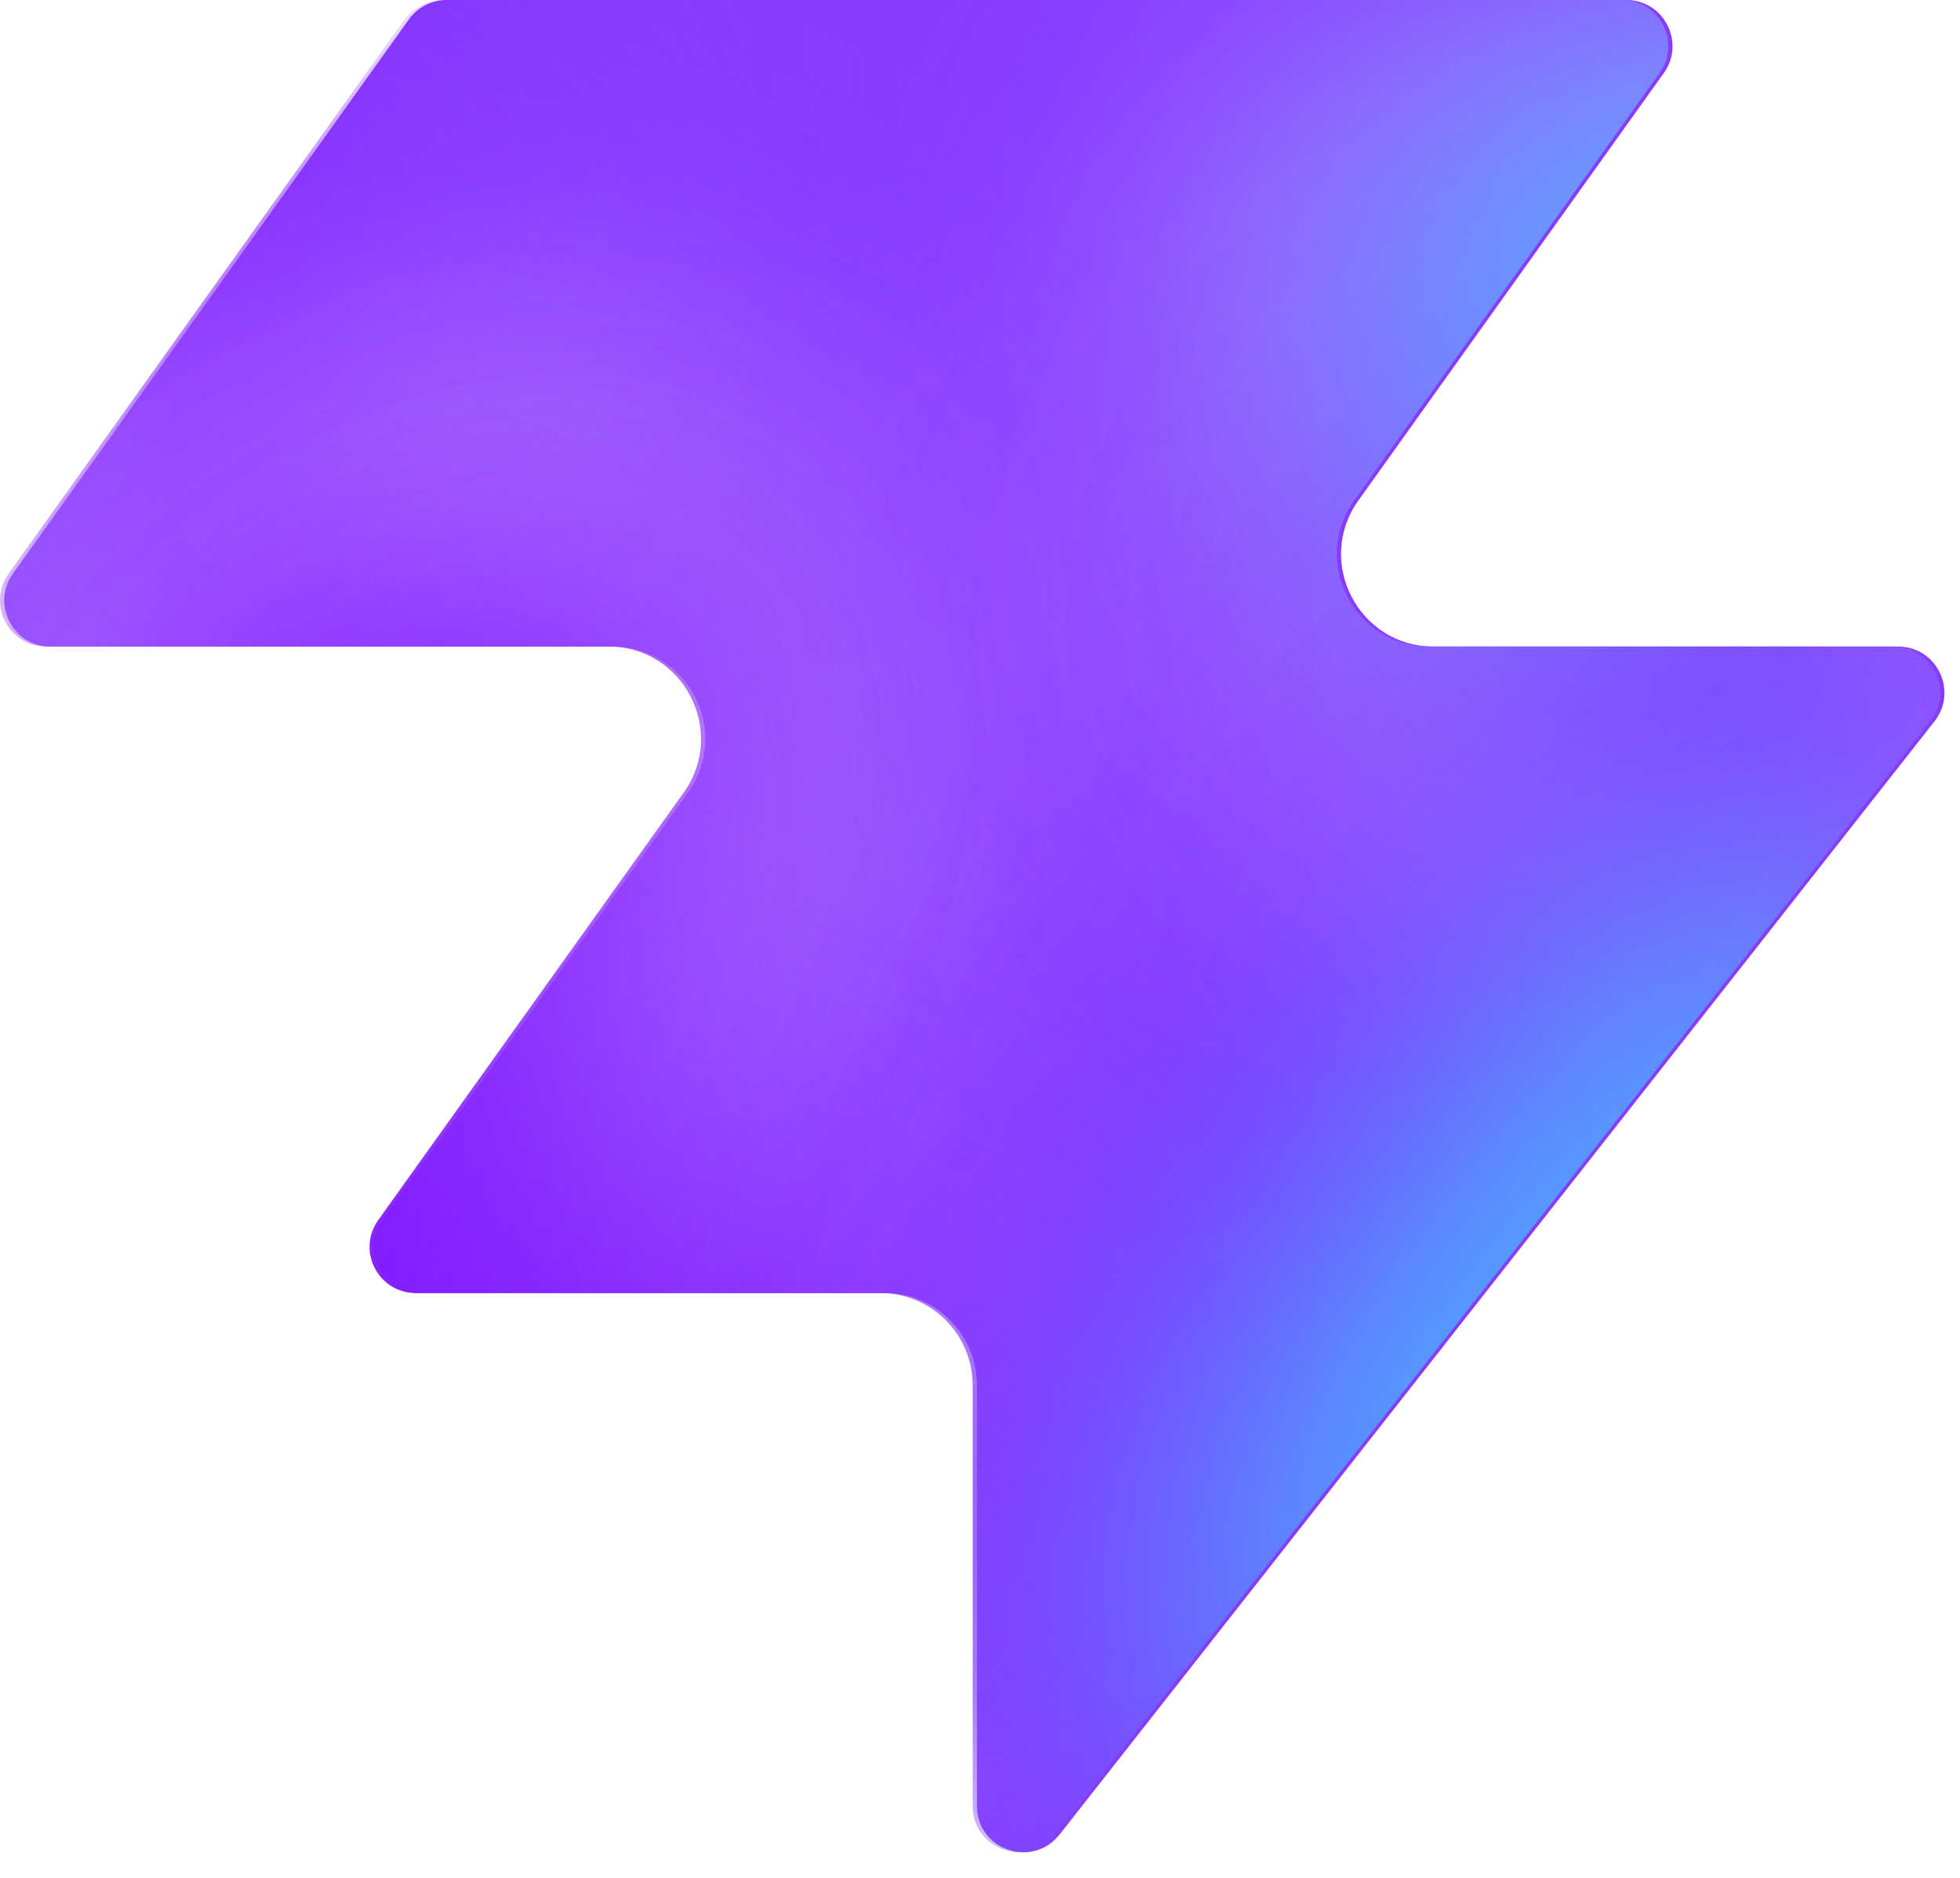
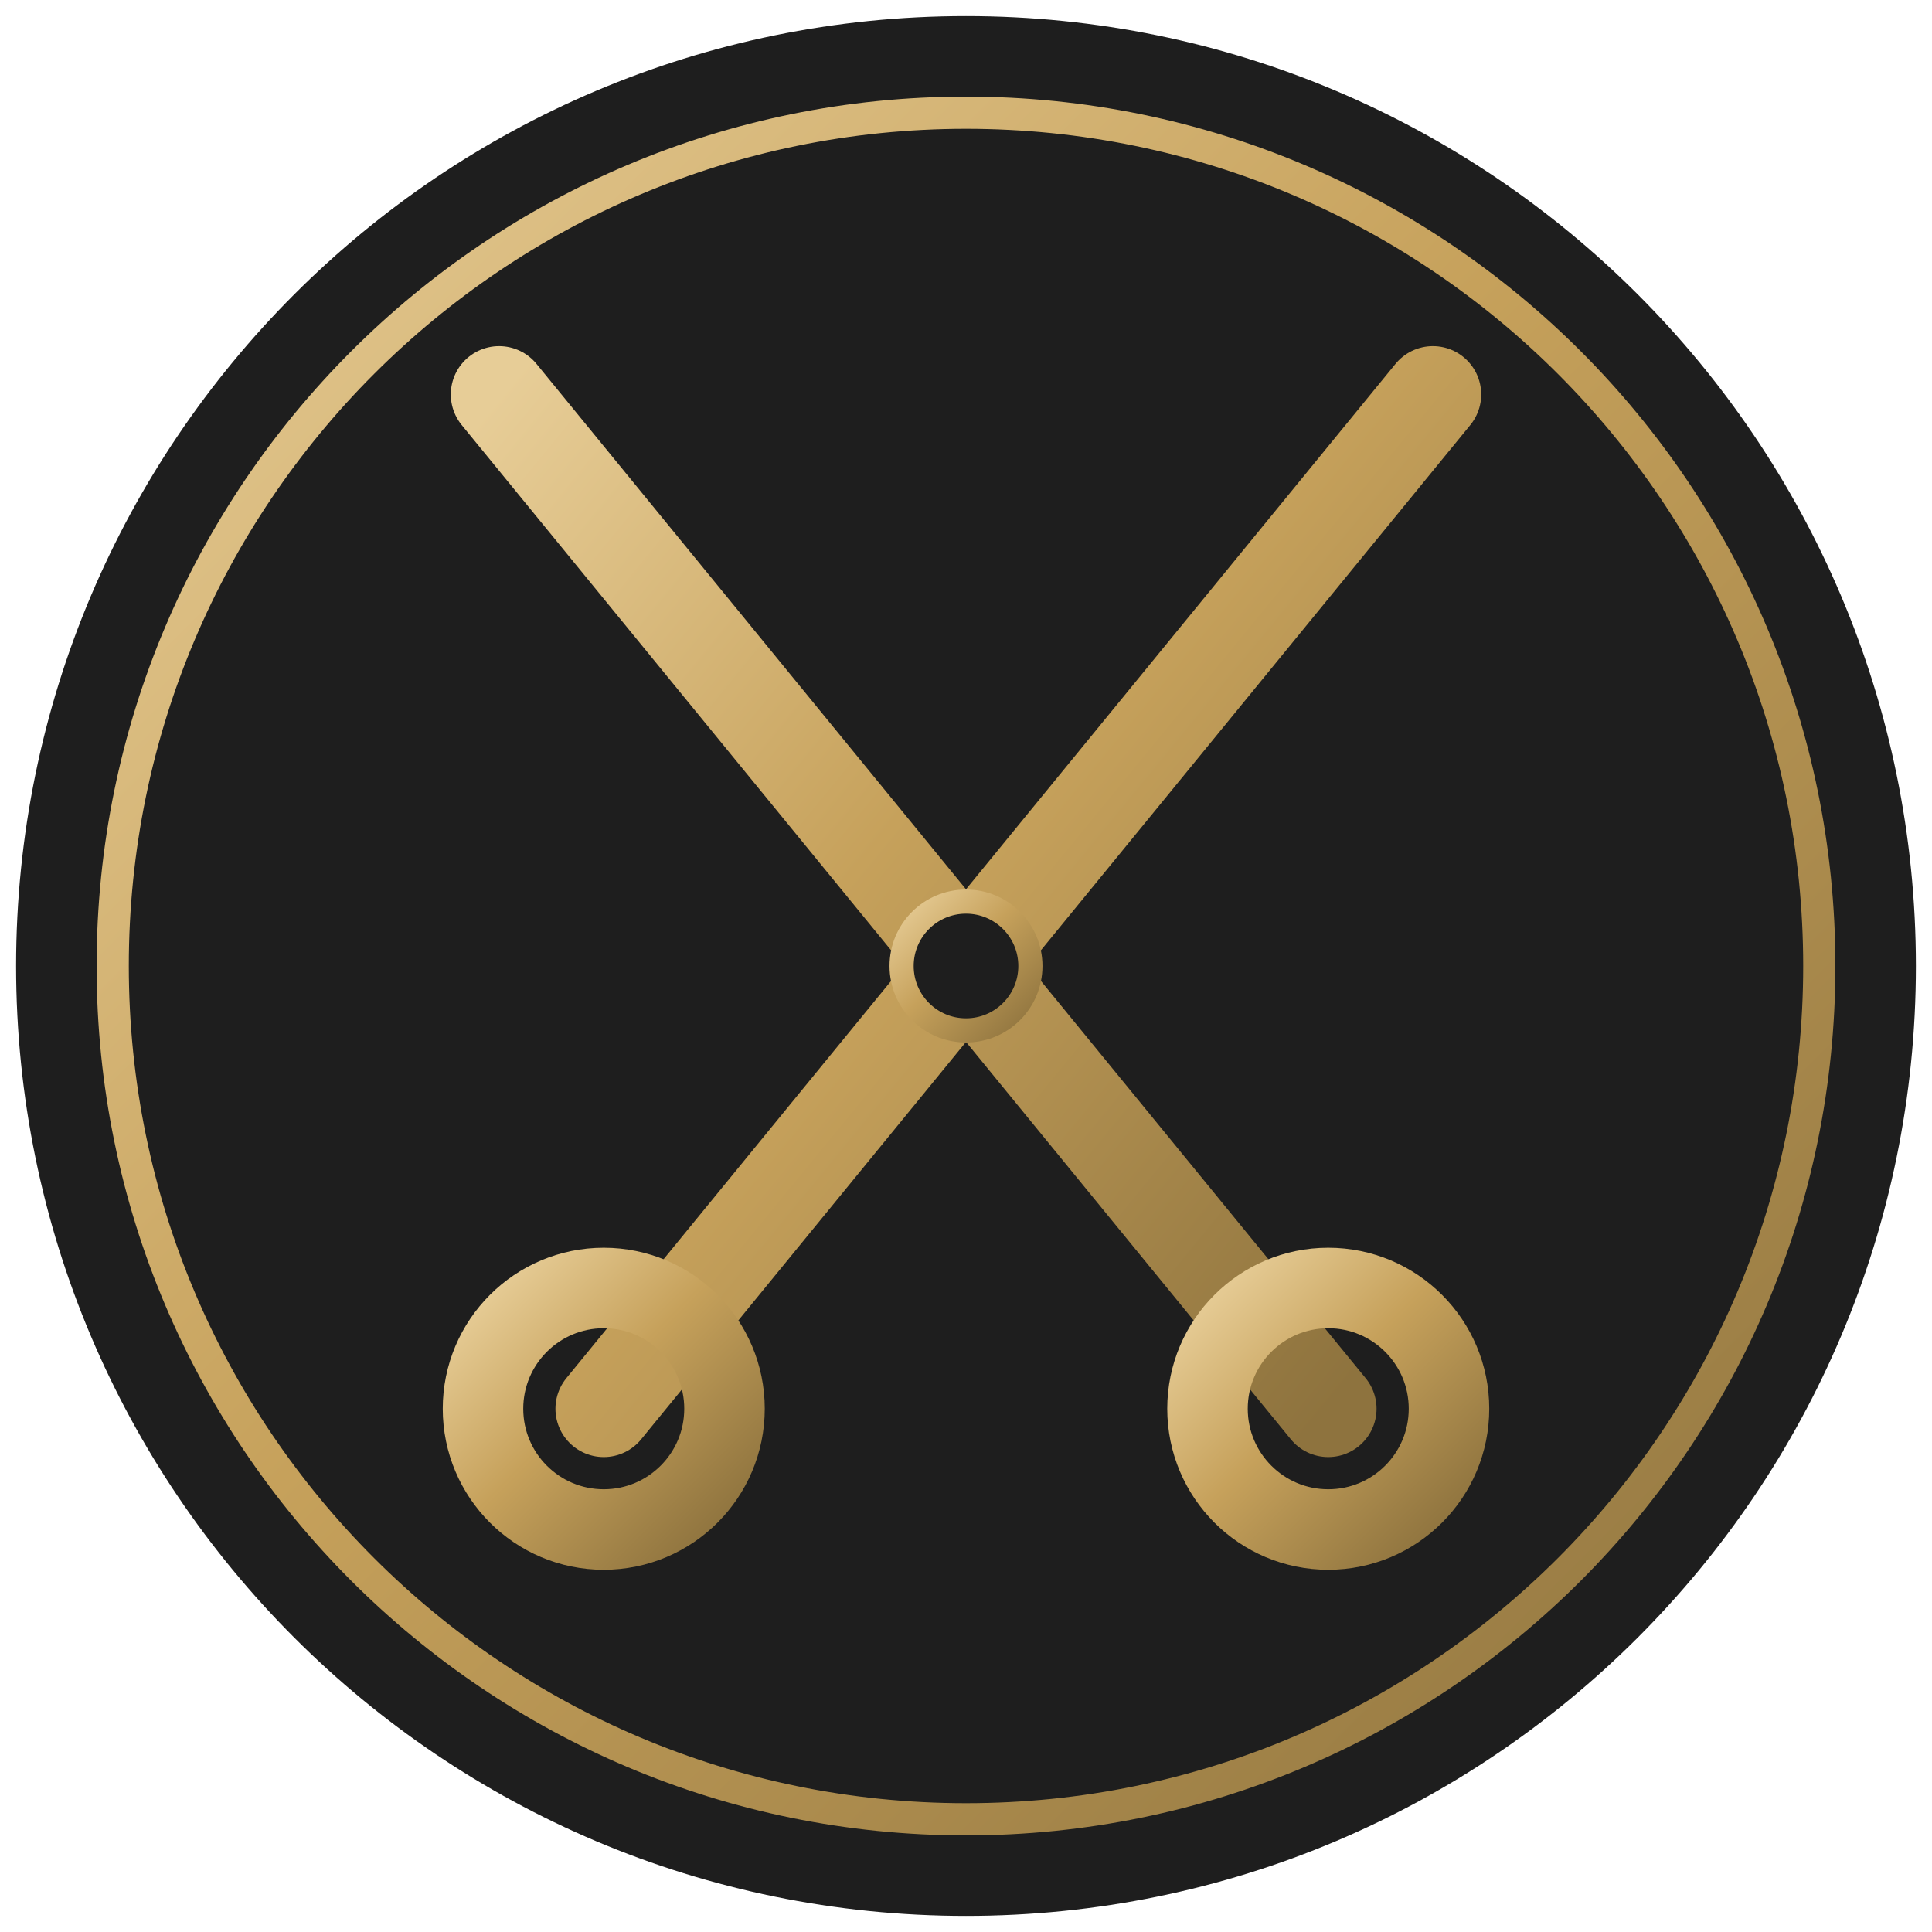
- <svg xmlns="http://www.w3.org/2000/svg" width="48" height="46" fill="none" viewBox="0 0 48 46">
-   <path fill="#863bff" d="M25.946 44.938c-.664.845-2.021.375-2.021-.698V33.937a2.26 2.26 0 0 0-2.262-2.262H10.287c-.92 0-1.456-1.04-.92-1.788l7.48-10.471c1.07-1.497 0-3.578-1.842-3.578H1.237c-.92 0-1.456-1.04-.92-1.788L10.013.474c.214-.297.556-.474.92-.474h28.894c.92 0 1.456 1.04.92 1.788l-7.48 10.471c-1.07 1.498 0 3.579 1.842 3.579h11.377c.943 0 1.473 1.088.89 1.83L25.947 44.94z" style="fill:#863bff;fill:color(display-p3 .525 .23 1);fill-opacity:1" />
-   <mask id="a" width="48" height="46" x="0" y="0" maskUnits="userSpaceOnUse" style="mask-type:alpha">
-     <path fill="#000" d="M25.842 44.938c-.664.844-2.021.375-2.021-.698V33.937a2.26 2.26 0 0 0-2.262-2.262H10.183c-.92 0-1.456-1.04-.92-1.788l7.48-10.471c1.07-1.498 0-3.579-1.842-3.579H1.133c-.92 0-1.456-1.04-.92-1.787L9.91.473c.214-.297.556-.474.92-.474h28.894c.92 0 1.456 1.04.92 1.788l-7.48 10.471c-1.07 1.498 0 3.578 1.842 3.578h11.377c.943 0 1.473 1.088.89 1.832L25.843 44.94z" style="fill:#000;fill-opacity:1" />
-   </mask>
-   <g mask="url(#a)">
-     <g filter="url(#b)">
-       <ellipse cx="5.508" cy="14.704" fill="#ede6ff" rx="5.508" ry="14.704" style="fill:#ede6ff;fill:color(display-p3 .927 .903 1);fill-opacity:1" transform="matrix(.00324 1 1 -.00324 -4.47 31.516)" />
-     </g>
-     <g filter="url(#c)">
-       <ellipse cx="10.399" cy="29.851" fill="#ede6ff" rx="10.399" ry="29.851" style="fill:#ede6ff;fill:color(display-p3 .927 .903 1);fill-opacity:1" transform="matrix(.00324 1 1 -.00324 -39.328 7.883)" />
-     </g>
-     <g filter="url(#d)">
-       <ellipse cx="5.508" cy="30.487" fill="#7e14ff" rx="5.508" ry="30.487" style="fill:#7e14ff;fill:color(display-p3 .492 .077 1);fill-opacity:1" transform="rotate(89.814 -25.913 -14.639)scale(1 -1)" />
-     </g>
-     <g filter="url(#e)">
-       <ellipse cx="5.508" cy="30.599" fill="#7e14ff" rx="5.508" ry="30.599" style="fill:#7e14ff;fill:color(display-p3 .492 .077 1);fill-opacity:1" transform="rotate(89.814 -32.644 -3.334)scale(1 -1)" />
-     </g>
-     <g filter="url(#f)">
-       <ellipse cx="5.508" cy="30.599" fill="#7e14ff" rx="5.508" ry="30.599" style="fill:#7e14ff;fill:color(display-p3 .492 .077 1);fill-opacity:1" transform="matrix(.00324 1 1 -.00324 -34.34 30.47)" />
-     </g>
-     <g filter="url(#g)">
-       <ellipse cx="14.072" cy="22.078" fill="#ede6ff" rx="14.072" ry="22.078" style="fill:#ede6ff;fill:color(display-p3 .927 .903 1);fill-opacity:1" transform="rotate(93.35 24.506 48.493)scale(-1 1)" />
-     </g>
-     <g filter="url(#h)">
-       <ellipse cx="3.47" cy="21.501" fill="#7e14ff" rx="3.47" ry="21.501" style="fill:#7e14ff;fill:color(display-p3 .492 .077 1);fill-opacity:1" transform="rotate(89.009 28.708 47.59)scale(-1 1)" />
-     </g>
-     <g filter="url(#i)">
-       <ellipse cx="3.47" cy="21.501" fill="#7e14ff" rx="3.47" ry="21.501" style="fill:#7e14ff;fill:color(display-p3 .492 .077 1);fill-opacity:1" transform="rotate(89.009 28.708 47.59)scale(-1 1)" />
-     </g>
-     <g filter="url(#j)">
-       <ellipse cx=".387" cy="8.972" fill="#7e14ff" rx="4.407" ry="29.108" style="fill:#7e14ff;fill:color(display-p3 .492 .077 1);fill-opacity:1" transform="rotate(39.51 .387 8.972)" />
-     </g>
-     <g filter="url(#k)">
-       <ellipse cx="47.523" cy="-6.092" fill="#7e14ff" rx="4.407" ry="29.108" style="fill:#7e14ff;fill:color(display-p3 .492 .077 1);fill-opacity:1" transform="rotate(37.892 47.523 -6.092)" />
-     </g>
-     <g filter="url(#l)">
-       <ellipse cx="41.412" cy="6.333" fill="#47bfff" rx="5.971" ry="9.665" style="fill:#47bfff;fill:color(display-p3 .28 .748 1);fill-opacity:1" transform="rotate(37.892 41.412 6.333)" />
-     </g>
-     <g filter="url(#m)">
-       <ellipse cx="-1.879" cy="38.332" fill="#7e14ff" rx="4.407" ry="29.108" style="fill:#7e14ff;fill:color(display-p3 .492 .077 1);fill-opacity:1" transform="rotate(37.892 -1.88 38.332)" />
-     </g>
-     <g filter="url(#n)">
-       <ellipse cx="-1.879" cy="38.332" fill="#7e14ff" rx="4.407" ry="29.108" style="fill:#7e14ff;fill:color(display-p3 .492 .077 1);fill-opacity:1" transform="rotate(37.892 -1.88 38.332)" />
-     </g>
-     <g filter="url(#o)">
-       <ellipse cx="35.651" cy="29.907" fill="#7e14ff" rx="4.407" ry="29.108" style="fill:#7e14ff;fill:color(display-p3 .492 .077 1);fill-opacity:1" transform="rotate(37.892 35.651 29.907)" />
-     </g>
-     <g filter="url(#p)">
-       <ellipse cx="38.418" cy="32.4" fill="#47bfff" rx="5.971" ry="15.297" style="fill:#47bfff;fill:color(display-p3 .28 .748 1);fill-opacity:1" transform="rotate(37.892 38.418 32.4)" />
-     </g>
+ <svg xmlns="http://www.w3.org/2000/svg" viewBox="0 0 240 240">
+   <defs>
+     <linearGradient id="bladeGold" x1="0%" y1="0%" x2="100%" y2="100%">
+       <stop offset="0%" stop-color="#e7cd97" />
+       <stop offset="45%" stop-color="#c6a15b" />
+       <stop offset="100%" stop-color="#8e733e" />
+     </linearGradient>
+   </defs>
+   <circle cx="120" cy="120" r="118" fill="#1e1e1e" />
+   <circle cx="120" cy="120" r="106" fill="none" stroke="url(#bladeGold)" stroke-width="4" />
+   <g stroke="url(#bladeGold)" stroke-width="12" stroke-linecap="round" fill="none">
+     <line x1="75" y1="175" x2="178" y2="49" />
+     <line x1="165" y1="175" x2="62" y2="49" />
  </g>
-   <defs>
-     <filter id="b" width="60.045" height="41.654" x="-19.77" y="16.149" color-interpolation-filters="sRGB" filterUnits="userSpaceOnUse">
-       <feFlood flood-opacity="0" result="BackgroundImageFix" />
-       <feBlend in="SourceGraphic" in2="BackgroundImageFix" result="shape" />
-       <feGaussianBlur result="effect1_foregroundBlur_2002_17158" stdDeviation="7.659" />
-     </filter>
-     <filter id="c" width="90.34" height="51.437" x="-54.613" y="-7.533" color-interpolation-filters="sRGB" filterUnits="userSpaceOnUse">
-       <feFlood flood-opacity="0" result="BackgroundImageFix" />
-       <feBlend in="SourceGraphic" in2="BackgroundImageFix" result="shape" />
-       <feGaussianBlur result="effect1_foregroundBlur_2002_17158" stdDeviation="7.659" />
-     </filter>
-     <filter id="d" width="79.355" height="29.4" x="-49.64" y="2.03" color-interpolation-filters="sRGB" filterUnits="userSpaceOnUse">
-       <feFlood flood-opacity="0" result="BackgroundImageFix" />
-       <feBlend in="SourceGraphic" in2="BackgroundImageFix" result="shape" />
-       <feGaussianBlur result="effect1_foregroundBlur_2002_17158" stdDeviation="4.596" />
-     </filter>
-     <filter id="e" width="79.579" height="29.4" x="-45.045" y="20.029" color-interpolation-filters="sRGB" filterUnits="userSpaceOnUse">
-       <feFlood flood-opacity="0" result="BackgroundImageFix" />
-       <feBlend in="SourceGraphic" in2="BackgroundImageFix" result="shape" />
-       <feGaussianBlur result="effect1_foregroundBlur_2002_17158" stdDeviation="4.596" />
-     </filter>
-     <filter id="f" width="79.579" height="29.4" x="-43.513" y="21.178" color-interpolation-filters="sRGB" filterUnits="userSpaceOnUse">
-       <feFlood flood-opacity="0" result="BackgroundImageFix" />
-       <feBlend in="SourceGraphic" in2="BackgroundImageFix" result="shape" />
-       <feGaussianBlur result="effect1_foregroundBlur_2002_17158" stdDeviation="4.596" />
-     </filter>
-     <filter id="g" width="74.749" height="58.852" x="15.756" y="-17.901" color-interpolation-filters="sRGB" filterUnits="userSpaceOnUse">
-       <feFlood flood-opacity="0" result="BackgroundImageFix" />
-       <feBlend in="SourceGraphic" in2="BackgroundImageFix" result="shape" />
-       <feGaussianBlur result="effect1_foregroundBlur_2002_17158" stdDeviation="7.659" />
-     </filter>
-     <filter id="h" width="61.377" height="25.362" x="23.548" y="2.284" color-interpolation-filters="sRGB" filterUnits="userSpaceOnUse">
-       <feFlood flood-opacity="0" result="BackgroundImageFix" />
-       <feBlend in="SourceGraphic" in2="BackgroundImageFix" result="shape" />
-       <feGaussianBlur result="effect1_foregroundBlur_2002_17158" stdDeviation="4.596" />
-     </filter>
-     <filter id="i" width="61.377" height="25.362" x="23.548" y="2.284" color-interpolation-filters="sRGB" filterUnits="userSpaceOnUse">
-       <feFlood flood-opacity="0" result="BackgroundImageFix" />
-       <feBlend in="SourceGraphic" in2="BackgroundImageFix" result="shape" />
-       <feGaussianBlur result="effect1_foregroundBlur_2002_17158" stdDeviation="4.596" />
-     </filter>
-     <filter id="j" width="56.045" height="63.649" x="-27.636" y="-22.853" color-interpolation-filters="sRGB" filterUnits="userSpaceOnUse">
-       <feFlood flood-opacity="0" result="BackgroundImageFix" />
-       <feBlend in="SourceGraphic" in2="BackgroundImageFix" result="shape" />
-       <feGaussianBlur result="effect1_foregroundBlur_2002_17158" stdDeviation="4.596" />
-     </filter>
-     <filter id="k" width="54.814" height="64.646" x="20.116" y="-38.415" color-interpolation-filters="sRGB" filterUnits="userSpaceOnUse">
-       <feFlood flood-opacity="0" result="BackgroundImageFix" />
-       <feBlend in="SourceGraphic" in2="BackgroundImageFix" result="shape" />
-       <feGaussianBlur result="effect1_foregroundBlur_2002_17158" stdDeviation="4.596" />
-     </filter>
-     <filter id="l" width="33.541" height="35.313" x="24.641" y="-11.323" color-interpolation-filters="sRGB" filterUnits="userSpaceOnUse">
-       <feFlood flood-opacity="0" result="BackgroundImageFix" />
-       <feBlend in="SourceGraphic" in2="BackgroundImageFix" result="shape" />
-       <feGaussianBlur result="effect1_foregroundBlur_2002_17158" stdDeviation="4.596" />
-     </filter>
-     <filter id="m" width="54.814" height="64.646" x="-29.286" y="6.009" color-interpolation-filters="sRGB" filterUnits="userSpaceOnUse">
-       <feFlood flood-opacity="0" result="BackgroundImageFix" />
-       <feBlend in="SourceGraphic" in2="BackgroundImageFix" result="shape" />
-       <feGaussianBlur result="effect1_foregroundBlur_2002_17158" stdDeviation="4.596" />
-     </filter>
-     <filter id="n" width="54.814" height="64.646" x="-29.286" y="6.009" color-interpolation-filters="sRGB" filterUnits="userSpaceOnUse">
-       <feFlood flood-opacity="0" result="BackgroundImageFix" />
-       <feBlend in="SourceGraphic" in2="BackgroundImageFix" result="shape" />
-       <feGaussianBlur result="effect1_foregroundBlur_2002_17158" stdDeviation="4.596" />
-     </filter>
-     <filter id="o" width="54.814" height="64.646" x="8.244" y="-2.416" color-interpolation-filters="sRGB" filterUnits="userSpaceOnUse">
-       <feFlood flood-opacity="0" result="BackgroundImageFix" />
-       <feBlend in="SourceGraphic" in2="BackgroundImageFix" result="shape" />
-       <feGaussianBlur result="effect1_foregroundBlur_2002_17158" stdDeviation="4.596" />
-     </filter>
-     <filter id="p" width="39.409" height="43.623" x="18.713" y="10.588" color-interpolation-filters="sRGB" filterUnits="userSpaceOnUse">
-       <feFlood flood-opacity="0" result="BackgroundImageFix" />
-       <feBlend in="SourceGraphic" in2="BackgroundImageFix" result="shape" />
-       <feGaussianBlur result="effect1_foregroundBlur_2002_17158" stdDeviation="4.596" />
-     </filter>
-   </defs>
+   <circle cx="75" cy="175" r="15" stroke="url(#bladeGold)" stroke-width="10" fill="none" />
+   <circle cx="165" cy="175" r="15" stroke="url(#bladeGold)" stroke-width="10" fill="none" />
+   <circle cx="120" cy="120" r="8" fill="#1e1e1e" stroke="url(#bladeGold)" stroke-width="3" />
</svg>
